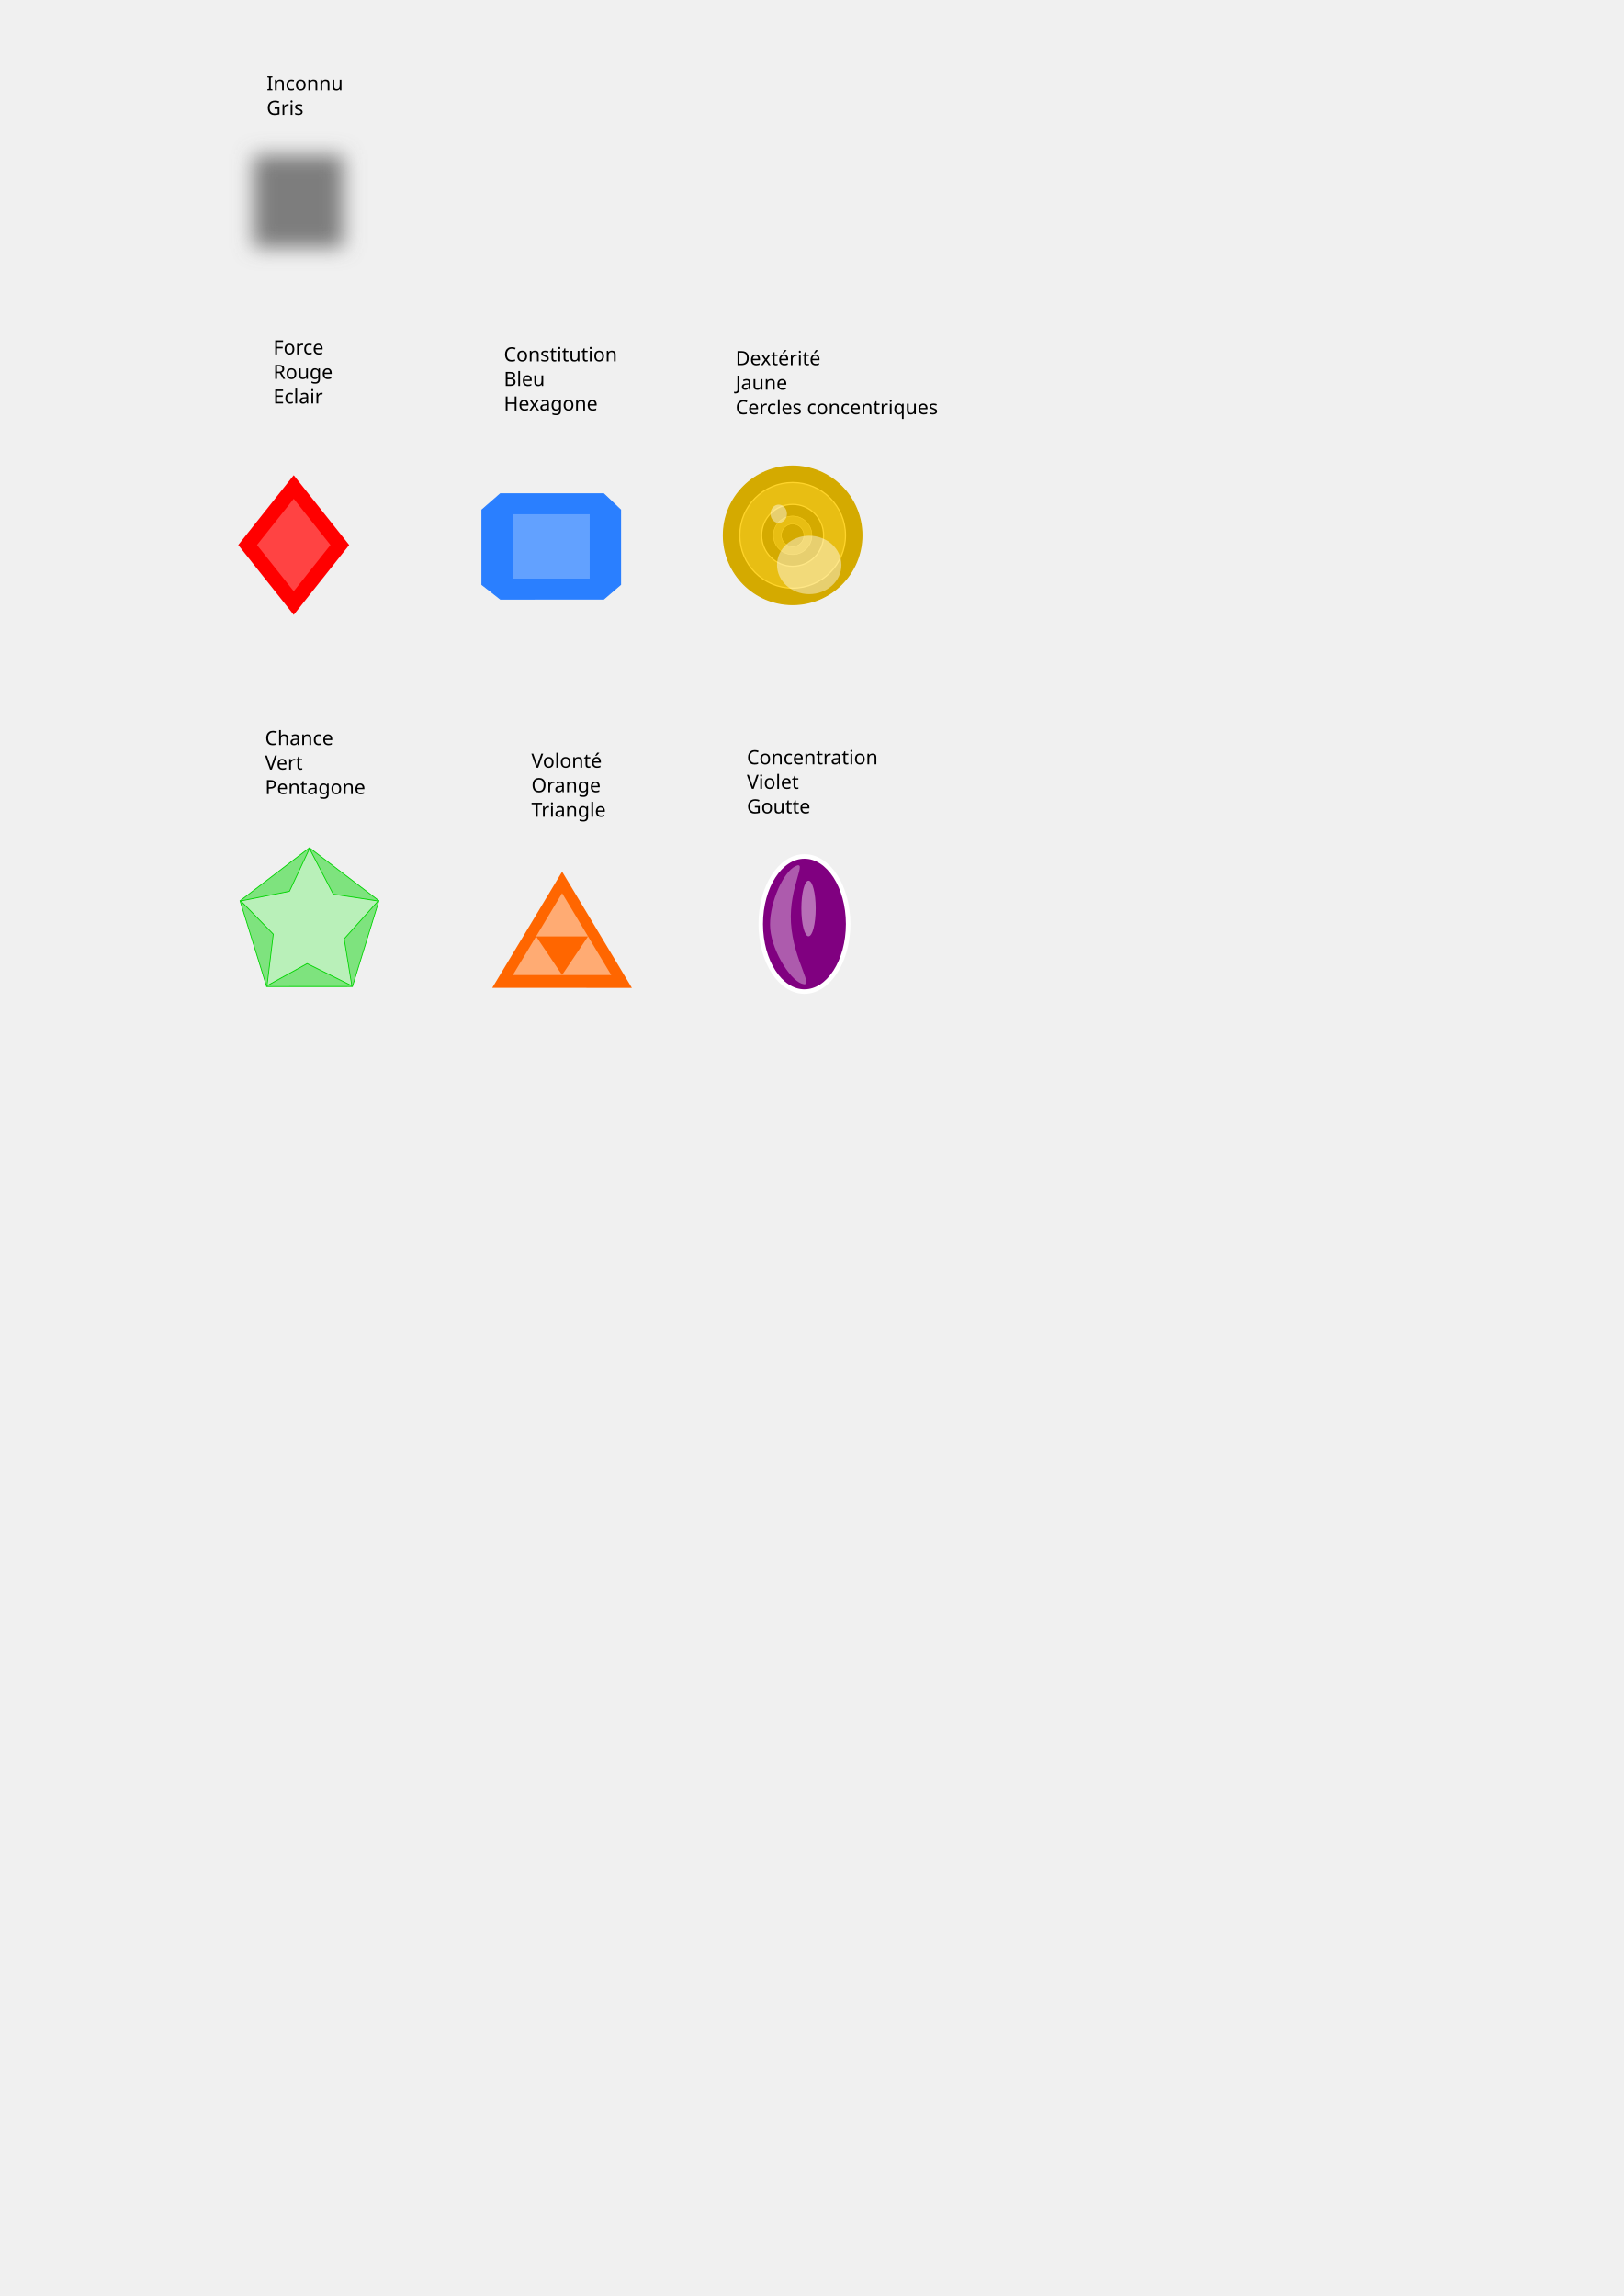
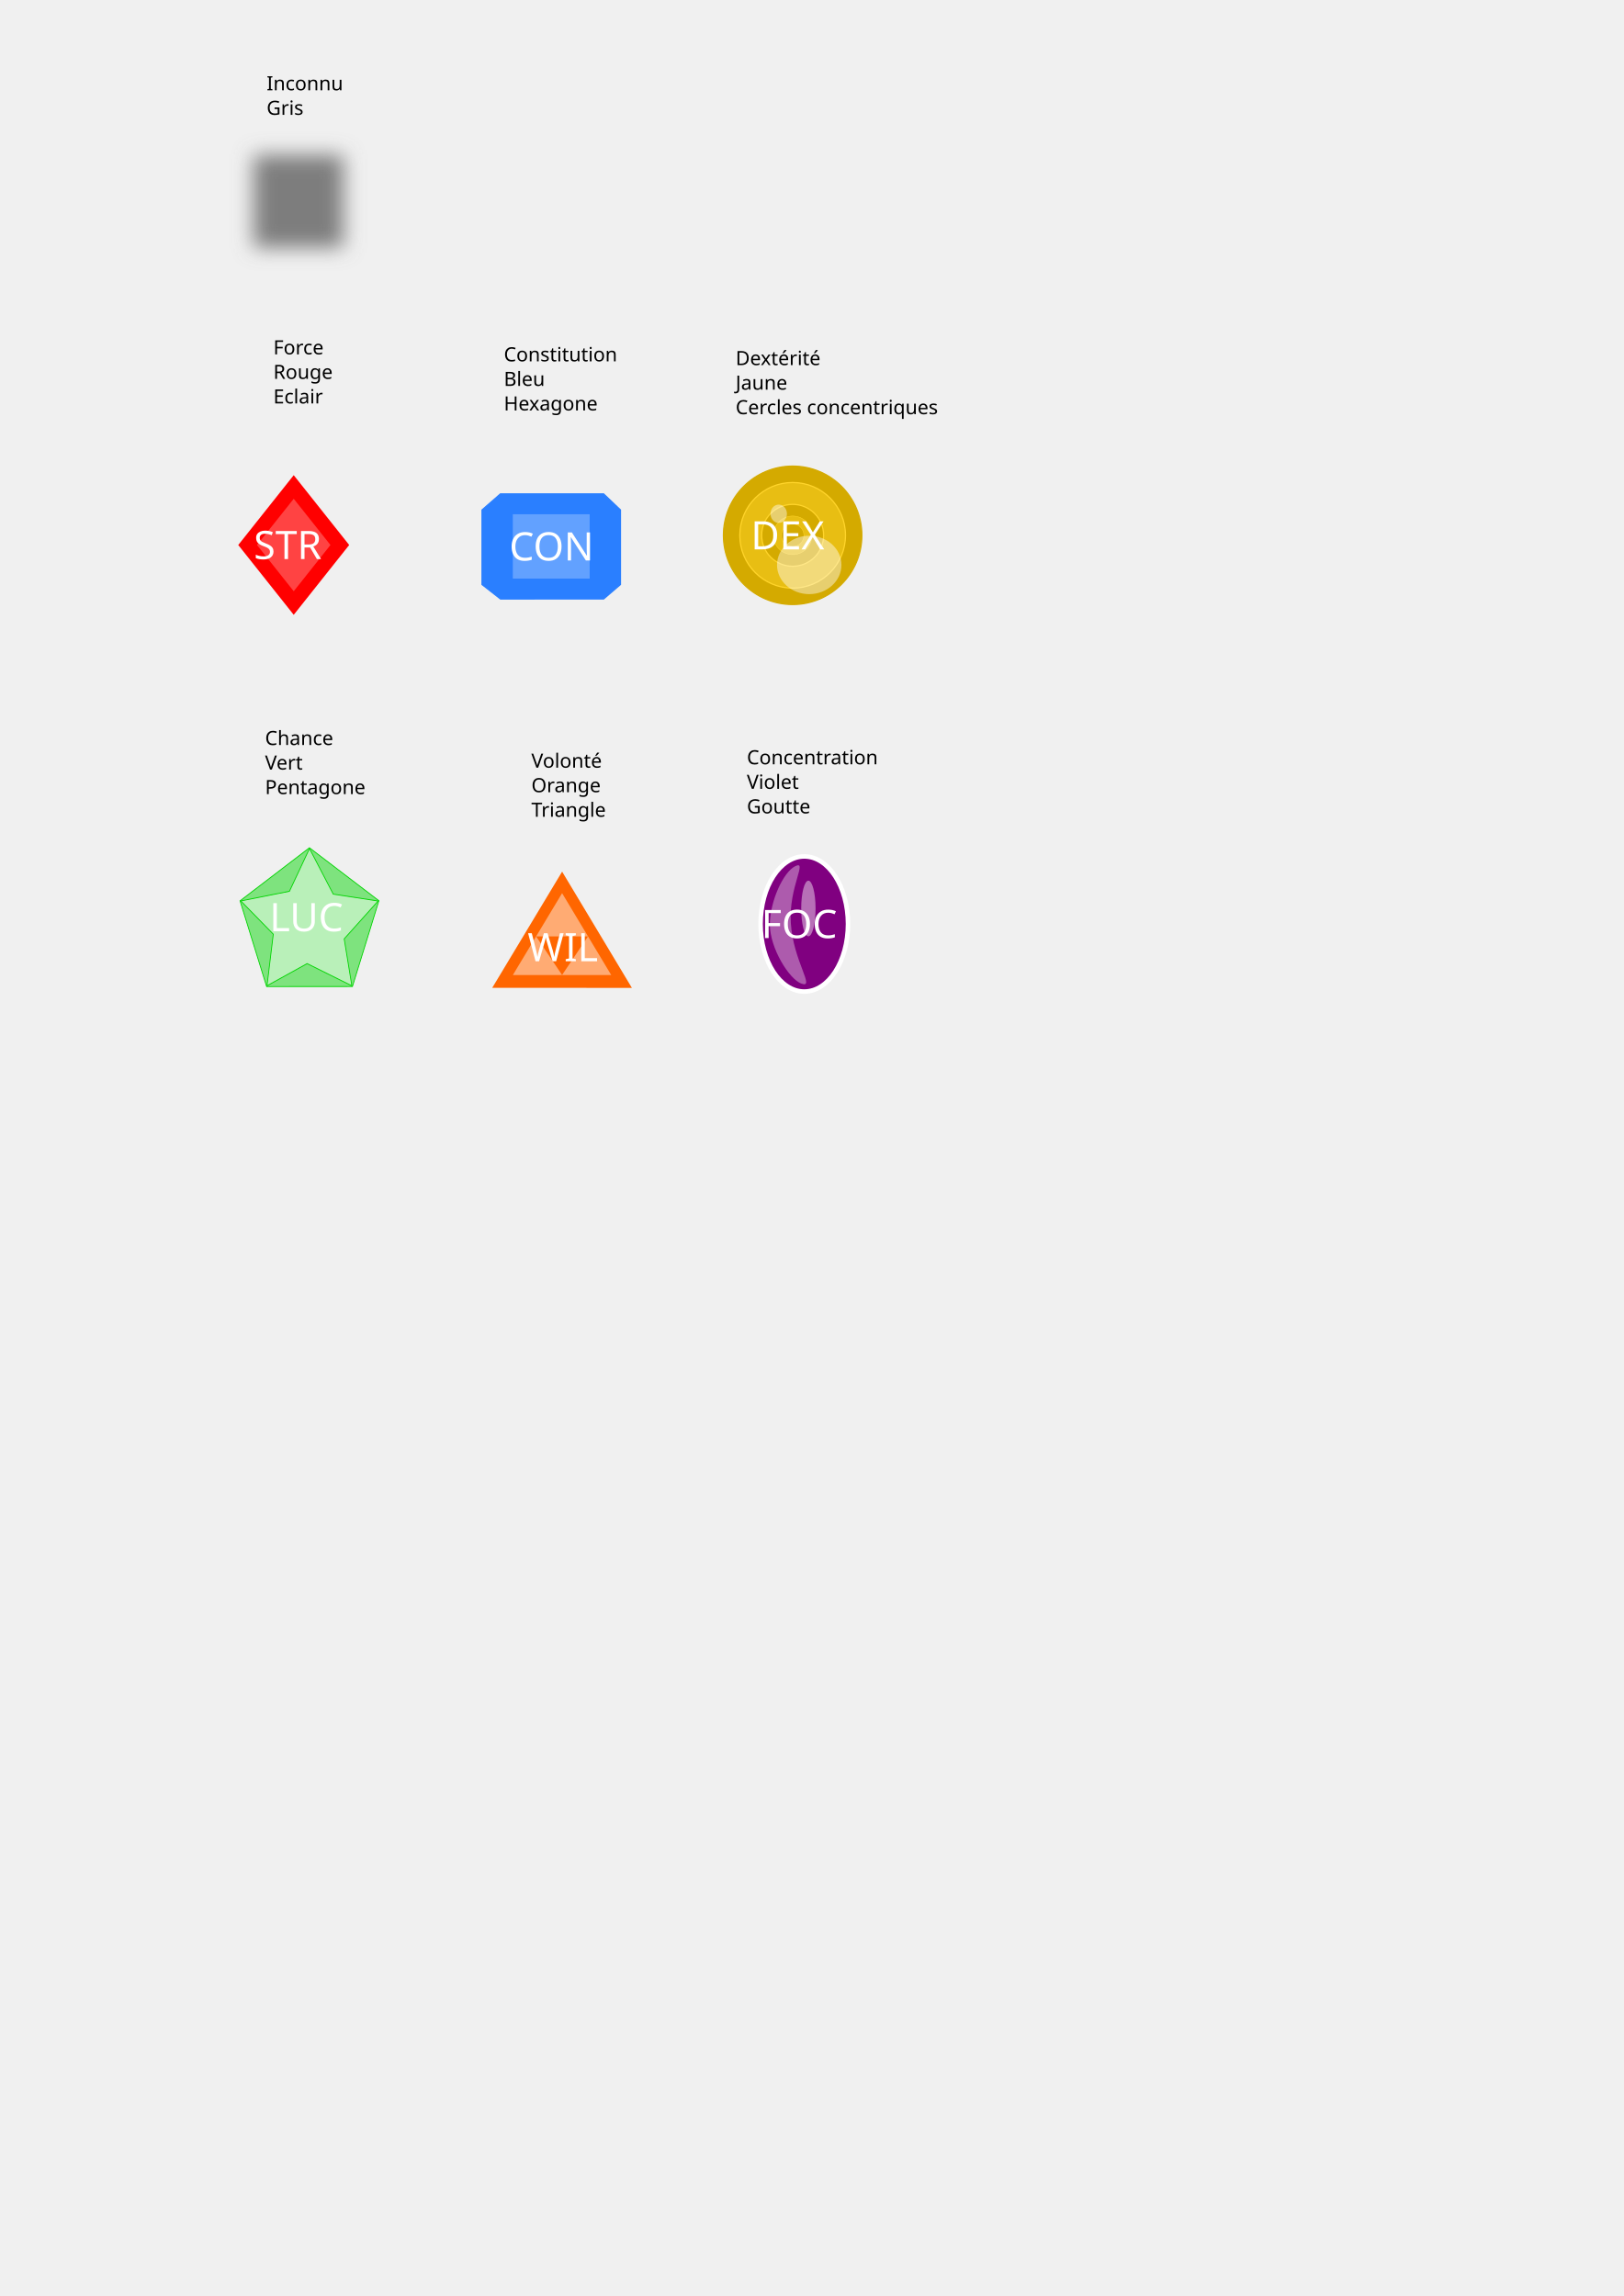
<svg xmlns="http://www.w3.org/2000/svg" width="744.094" height="1052.362" id="svg2" version="1.1">
  <defs id="defs4">
    <filter id="filter3912" x="-0.277" width="1.554" y="-0.255" height="1.51">
      <feGaussianBlur stdDeviation="5.365" id="feGaussianBlur3914" />
    </filter>
  </defs>
  <g id="layer1">
    <text xml:space="preserve" style="font-size:9px;font-style:normal;font-weight:normal;line-height:125%;letter-spacing:0px;word-spacing:0px;fill:#000000;fill-opacity:1;stroke:none;font-family:Sans" x="125.259" y="162.418" id="text2993">
      <tspan id="tspan2995" x="125.259" y="162.418">Force</tspan>
      <tspan x="125.259" y="173.668" id="tspan2997">Rouge</tspan>
      <tspan x="125.259" y="184.918" id="tspan2999">Eclair</tspan>
    </text>
    <text xml:space="preserve" style="font-size:9px;font-style:normal;font-weight:normal;line-height:125%;letter-spacing:0px;word-spacing:0px;fill:#000000;fill-opacity:1;stroke:none;font-family:Sans" x="230.898" y="165.622" id="text3001">
      <tspan id="tspan3003" x="230.898" y="165.622">Constitution</tspan>
      <tspan x="230.898" y="176.872" id="tspan3005">Bleu</tspan>
      <tspan x="230.898" y="188.122" id="tspan3007">Hexagone</tspan>
    </text>
    <text xml:space="preserve" style="font-size:9px;font-style:normal;font-weight:normal;line-height:125%;letter-spacing:0px;word-spacing:0px;fill:#000000;fill-opacity:1;stroke:none;font-family:Sans" x="337.111" y="167.346" id="text3009">
      <tspan id="tspan3011" x="337.111" y="167.346">Dextérité</tspan>
      <tspan x="337.111" y="178.596" id="tspan3013">Jaune</tspan>
      <tspan x="337.111" y="189.846" id="tspan3015">Cercles concentriques</tspan>
    </text>
    <text xml:space="preserve" style="font-size:9px;font-style:normal;font-weight:normal;line-height:125%;letter-spacing:0px;word-spacing:0px;fill:#000000;fill-opacity:1;stroke:none;font-family:Sans" x="121.466" y="341.482" id="text3017">
      <tspan id="tspan3019" x="121.466" y="341.482">Chance</tspan>
      <tspan x="121.466" y="352.732" id="tspan3021">Vert</tspan>
      <tspan x="121.466" y="363.982" id="tspan3023">Pentagone</tspan>
    </text>
    <text xml:space="preserve" style="font-size:9px;font-style:normal;font-weight:normal;line-height:125%;letter-spacing:0px;word-spacing:0px;fill:#000000;fill-opacity:1;stroke:none;font-family:Sans" x="243.513" y="351.858" id="text3025">
      <tspan id="tspan3027" x="243.513" y="351.858">Volonté</tspan>
      <tspan x="243.513" y="363.108" id="tspan3029">Orange</tspan>
      <tspan x="243.513" y="374.358" id="tspan3031">Triangle</tspan>
    </text>
    <text xml:space="preserve" style="font-size:9px;font-style:normal;font-weight:normal;line-height:125%;letter-spacing:0px;word-spacing:0px;fill:#000000;fill-opacity:1;stroke:none;font-family:Sans" x="342.266" y="350.307" id="text3033">
      <tspan id="tspan3035" x="342.266" y="350.307">Concentration</tspan>
      <tspan x="342.266" y="361.557" id="tspan3037">Violet</tspan>
      <tspan x="342.266" y="372.807" id="tspan3039">Goutte</tspan>
    </text>
    <g id="g3843" transform="matrix(0.5592359,0,0,0.4728117,36.62395,129.1295)">
      <rect transform="matrix(0.5575562,0.8301392,-0.5575562,0.8301392,0,0)" y="-44.163" x="270.075" height="81.529" width="81.529" id="rect3787" style="fill:#ff0000;fill-opacity:1;stroke:none" />
      <rect transform="matrix(0.5575562,0.8301392,-0.5575562,0.8301392,0,0)" y="-30.391" x="283.847" height="53.985" width="53.985" id="rect3787-7" style="fill:#ffffff;fill-opacity:0.262;stroke:none" />
    </g>
    <g id="g4062" transform="matrix(0.5656564,0,0,0.5656564,56.60922,74.93882)">
      <path id="path3052-1" d="m 388.973,352.87 -83.625,0.006 -14.929,-11.692 -0.008,-60.492 14.917,-13.004 83.625,-0.006 13.665,12.995 0.008,60.492 z" style="fill:#2a7fff;fill-opacity:1;stroke:#2a7fff;stroke-width:0.928;stroke-miterlimit:4;stroke-opacity:1" />
      <rect y="284.207" x="315.387" height="52.143" width="62.265" id="rect3847" style="fill:#ffffff;fill-opacity:0.262;stroke:none" />
    </g>
    <g id="g3948" transform="matrix(0.3675028,0,0,0.3863526,81.6825,97.32179)">
      <path transform="matrix(0.7518388,0,0,0.7517838,105.6665,399.5321)" d="M 148.371,690.247 6.059,690.352 -38.017,555.038 77.053,471.305 192.248,554.868 z" id="path3928-8" style="fill:#00d400;fill-opacity:0.475;stroke:#00d400;stroke-width:1.33;stroke-miterlimit:4;stroke-opacity:1;stroke-dasharray:none" />
      <path transform="matrix(0.8225093,0,0,0.8224658,67.28021,370.499)" d="m 181.429,665.219 -67.833,-32.057 -60.823,31.995 9.527,-74.42 -49.225,-47.959 73.721,-13.937 30.401,-61.636 36.036,65.806 68.013,9.866 -51.45,54.607 z" id="path3930-8" style="fill:#ffffff;fill-opacity:0.456;stroke:#00d400;stroke-width:1.216;stroke-miterlimit:4;stroke-opacity:1;stroke-dasharray:none" />
    </g>
    <g id="g3817" transform="translate(-96.42857,-2.857143)">
      <path transform="matrix(0.4108968,0,0,0.3949247,208.1439,212.9656)" d="M 432.857,614.505 277.1,614.431 355.043,479.579 z" id="path3907-5" style="fill:#ff6600;fill-opacity:1;stroke:none" />
      <g transform="translate(-0.5222932,-0.1526678)" id="g3045">
        <path style="fill:#ffffff;fill-opacity:0.452;stroke:none" id="path3907-2" d="M 432.857,614.505 277.1,614.431 355.043,479.579 z" transform="matrix(0.2893916,0,0,0.2781425,251.7979,279.0029)" />
        <path style="fill:#ff6600;fill-opacity:1;stroke:none" id="path3907-4-4" d="M 432.857,614.505 277.1,614.431 355.043,479.579 z" transform="matrix(0.1527543,0,0,-0.1311167,300.3013,512.7684)" />
      </g>
    </g>
-     <g id="g4095" transform="matrix(0.4246756,0,0,0.4246756,89.16875,158.9151)">
+     <g id="g4095" transform="matrix(0.4246756,0,0,0.4246756,89.09983,158.9151)">
      <g id="g4041">
        <path transform="matrix(1.505888,0,0,1.519632,-342.8197,-576.2728)" style="fill:#800080;fill-opacity:1;stroke:#ffffff;stroke-width:3.221;stroke-miterlimit:4;stroke-opacity:1;stroke-dashoffset:0" d="m 695.995,789.217 c 0,26.5 -14.02,47.982 -31.315,47.982 -17.295,0 -31.315,-21.482 -31.315,-47.982 0,-26.5 14.02,-47.982 31.315,-47.982 17.295,0 31.315,21.482 31.315,47.982 z" id="path3995" />
        <path style="fill:#ffffff;fill-opacity:0.357;stroke:none" d="m 643.567,621.915 c 2.539,41.464 27.039,71.171 11.384,65.457 -13.364,-4.878 -33.973,-38.566 -33.973,-63.671 0,-25.105 14.474,-56.573 27.187,-62.957 14.226,-7.143 -7.004,21.878 -4.598,61.171 z" id="path3997" />
      </g>
      <path transform="matrix(0.464313,0,0,1.292066,351.0931,-186.3109)" d="m 687.409,613.451 c 0,12.832 -7.462,23.234 -16.668,23.234 -9.205,0 -16.668,-10.402 -16.668,-23.234 0,-12.832 7.462,-23.234 16.668,-23.234 9.138,0 16.572,10.255 16.667,22.992" id="path4057" style="fill:#ffffff;fill-opacity:0.434;stroke:none" />
    </g>
    <g id="g4086" transform="matrix(0.5509766,0,0,0.5509766,15.26705,136.8141)">
      <g id="g4045">
        <g id="g3922" transform="translate(262.8571,4.285714)">
          <path transform="translate(-17.17259,-43.43655)" d="m 443.457,236.159 c 0,31.8 -25.779,57.579 -57.579,57.579 -31.8,0 -57.579,-25.779 -57.579,-57.579 0,-31.8 25.779,-57.579 57.579,-57.579 31.8,0 57.579,25.779 57.579,57.579 z" id="path3115-0" style="fill:#d4aa00;fill-opacity:1;stroke:#d4aa00;stroke-width:1;stroke-miterlimit:4;stroke-opacity:1;stroke-dasharray:none" />
          <path id="path3115" d="m 368.719,148.781 c -24.268,0 -43.969,19.669 -43.969,43.938 0,24.268 19.7,43.938 43.969,43.938 24.268,0 43.938,-19.669 43.938,-43.938 0,-24.268 -19.669,-43.938 -43.938,-43.938 z m 0,18.188 c 14.226,0 25.75,11.524 25.75,25.75 0,14.226 -11.524,25.75 -25.75,25.75 -14.226,0 -25.781,-11.524 -25.781,-25.75 0,-14.226 11.555,-25.75 25.781,-25.75 z" style="fill:#ffd42a;fill-opacity:0.456;stroke:#ffd42a;stroke-width:1;stroke-miterlimit:4;stroke-opacity:1;stroke-dasharray:none" />
        </g>
        <path id="path3115-5" d="m 631.569,180.967 c -8.86,0 -16.052,7.181 -16.052,16.041 0,8.86 7.192,16.041 16.052,16.041 8.86,0 16.041,-7.181 16.041,-16.041 0,-8.86 -7.181,-16.041 -16.041,-16.041 z m 0,6.64 c 5.194,0 9.401,4.207 9.401,9.401 0,5.194 -4.207,9.401 -9.401,9.401 -5.194,0 -9.412,-4.207 -9.412,-9.401 0,-5.194 4.218,-9.401 9.412,-9.401 z" style="fill:#ffd42a;fill-opacity:0.456;stroke:#ffd42a;stroke-width:0.365;stroke-miterlimit:4;stroke-opacity:1;stroke-dasharray:none" />
      </g>
      <path transform="matrix(0.8152174,0,0,0.9577465,129.441,24.07365)" d="m 665.714,206.291 c 0,14.004 -14.711,25.357 -32.857,25.357 -18.146,0 -32.857,-11.353 -32.857,-25.357 0,-14.004 14.711,-25.357 32.857,-25.357 18.013,0 32.668,11.193 32.855,25.093" id="path4066" style="fill:#ffffff;fill-opacity:0.434;stroke:none" />
      <path transform="matrix(0.2080279,0,0,0.300436,488.3292,117.1081)" d="m 665.714,206.291 c 0,14.004 -14.711,25.357 -32.857,25.357 -18.146,0 -32.857,-11.353 -32.857,-25.357 0,-14.004 14.711,-25.357 32.857,-25.357 18.013,0 32.668,11.193 32.855,25.093" id="path4066-1" style="fill:#ffffff;fill-opacity:0.434;stroke:none" />
    </g>
    <text xml:space="preserve" style="font-size:9px;font-style:normal;font-weight:normal;line-height:125%;letter-spacing:0px;word-spacing:0px;fill:#000000;fill-opacity:1;stroke:none;font-family:Sans" x="122.176" y="41.385" id="text3009-1">
      <tspan id="tspan3011-7" x="122.176" y="41.385">Inconnu</tspan>
      <tspan x="122.176" y="52.635" id="tspan3013-4">Gris</tspan>
      <tspan x="122.176" y="63.885" id="tspan3015-0" />
    </text>
    <rect style="fill:#7d7d7d;fill-opacity:1;stroke:none;filter:url(#filter3912)" id="rect3130" width="46.467" height="50.508" x="107.076" y="66.453" transform="matrix(0.8861696,0,0,0.8392172,21.32934,15.31986)" />
+     <text xml:space="preserve" style="font-size:18px;font-style:normal;font-weight:normal;line-height:125%;letter-spacing:0px;word-spacing:0px;fill:#ffffff;fill-opacity:1;stroke:none;font-family:Sans" x="116.302" y="256.243" id="text3048">
+       <tspan id="tspan3050" x="116.302" y="256.243">STR</tspan>
+     </text>
+     <text xml:space="preserve" style="font-size:18px;font-style:normal;font-weight:normal;line-height:125%;letter-spacing:0px;word-spacing:0px;fill:#ffffff;fill-opacity:1;stroke:none;font-family:Sans" x="233.372" y="256.892" id="text3048-1">
+       <tspan id="tspan3050-7" x="233.372" y="256.892">CON</tspan>
+     </text>
+     <text xml:space="preserve" style="font-size:18px;font-style:normal;font-weight:normal;line-height:125%;letter-spacing:0px;word-spacing:0px;fill:#ffffff;fill-opacity:1;stroke:none;font-family:Sans" x="344.088" y="251.803" id="text3048-4">
+       <tspan id="tspan3050-0" x="344.088" y="251.803">DEX</tspan>
+     </text>
+     <text xml:space="preserve" style="font-size:18px;font-style:normal;font-weight:normal;line-height:125%;letter-spacing:0px;word-spacing:0px;fill:#ffffff;fill-opacity:1;stroke:none;font-family:Sans" x="348.875" y="429.955" id="text3048-9">
+       <tspan id="tspan3050-4" x="348.875" y="429.955">FOC</tspan>
+     </text>
+     <text xml:space="preserve" style="font-size:18px;font-style:normal;font-weight:normal;line-height:125%;letter-spacing:0px;word-spacing:0px;fill:#ffffff;fill-opacity:1;stroke:none;font-family:Sans" x="241.794" y="440.591" id="text3048-8">
+       <tspan id="tspan3050-8" x="241.794" y="440.591">WIL</tspan>
+     </text>
+     <text xml:space="preserve" style="font-size:18px;font-style:normal;font-weight:normal;line-height:125%;letter-spacing:0px;word-spacing:0px;fill:#ffffff;fill-opacity:1;stroke:none;font-family:Sans" x="123.506" y="426.828" id="text3048-2">
+       <tspan id="tspan3050-45" x="123.506" y="426.828">LUC</tspan>
+     </text>
  </g>
</svg>
